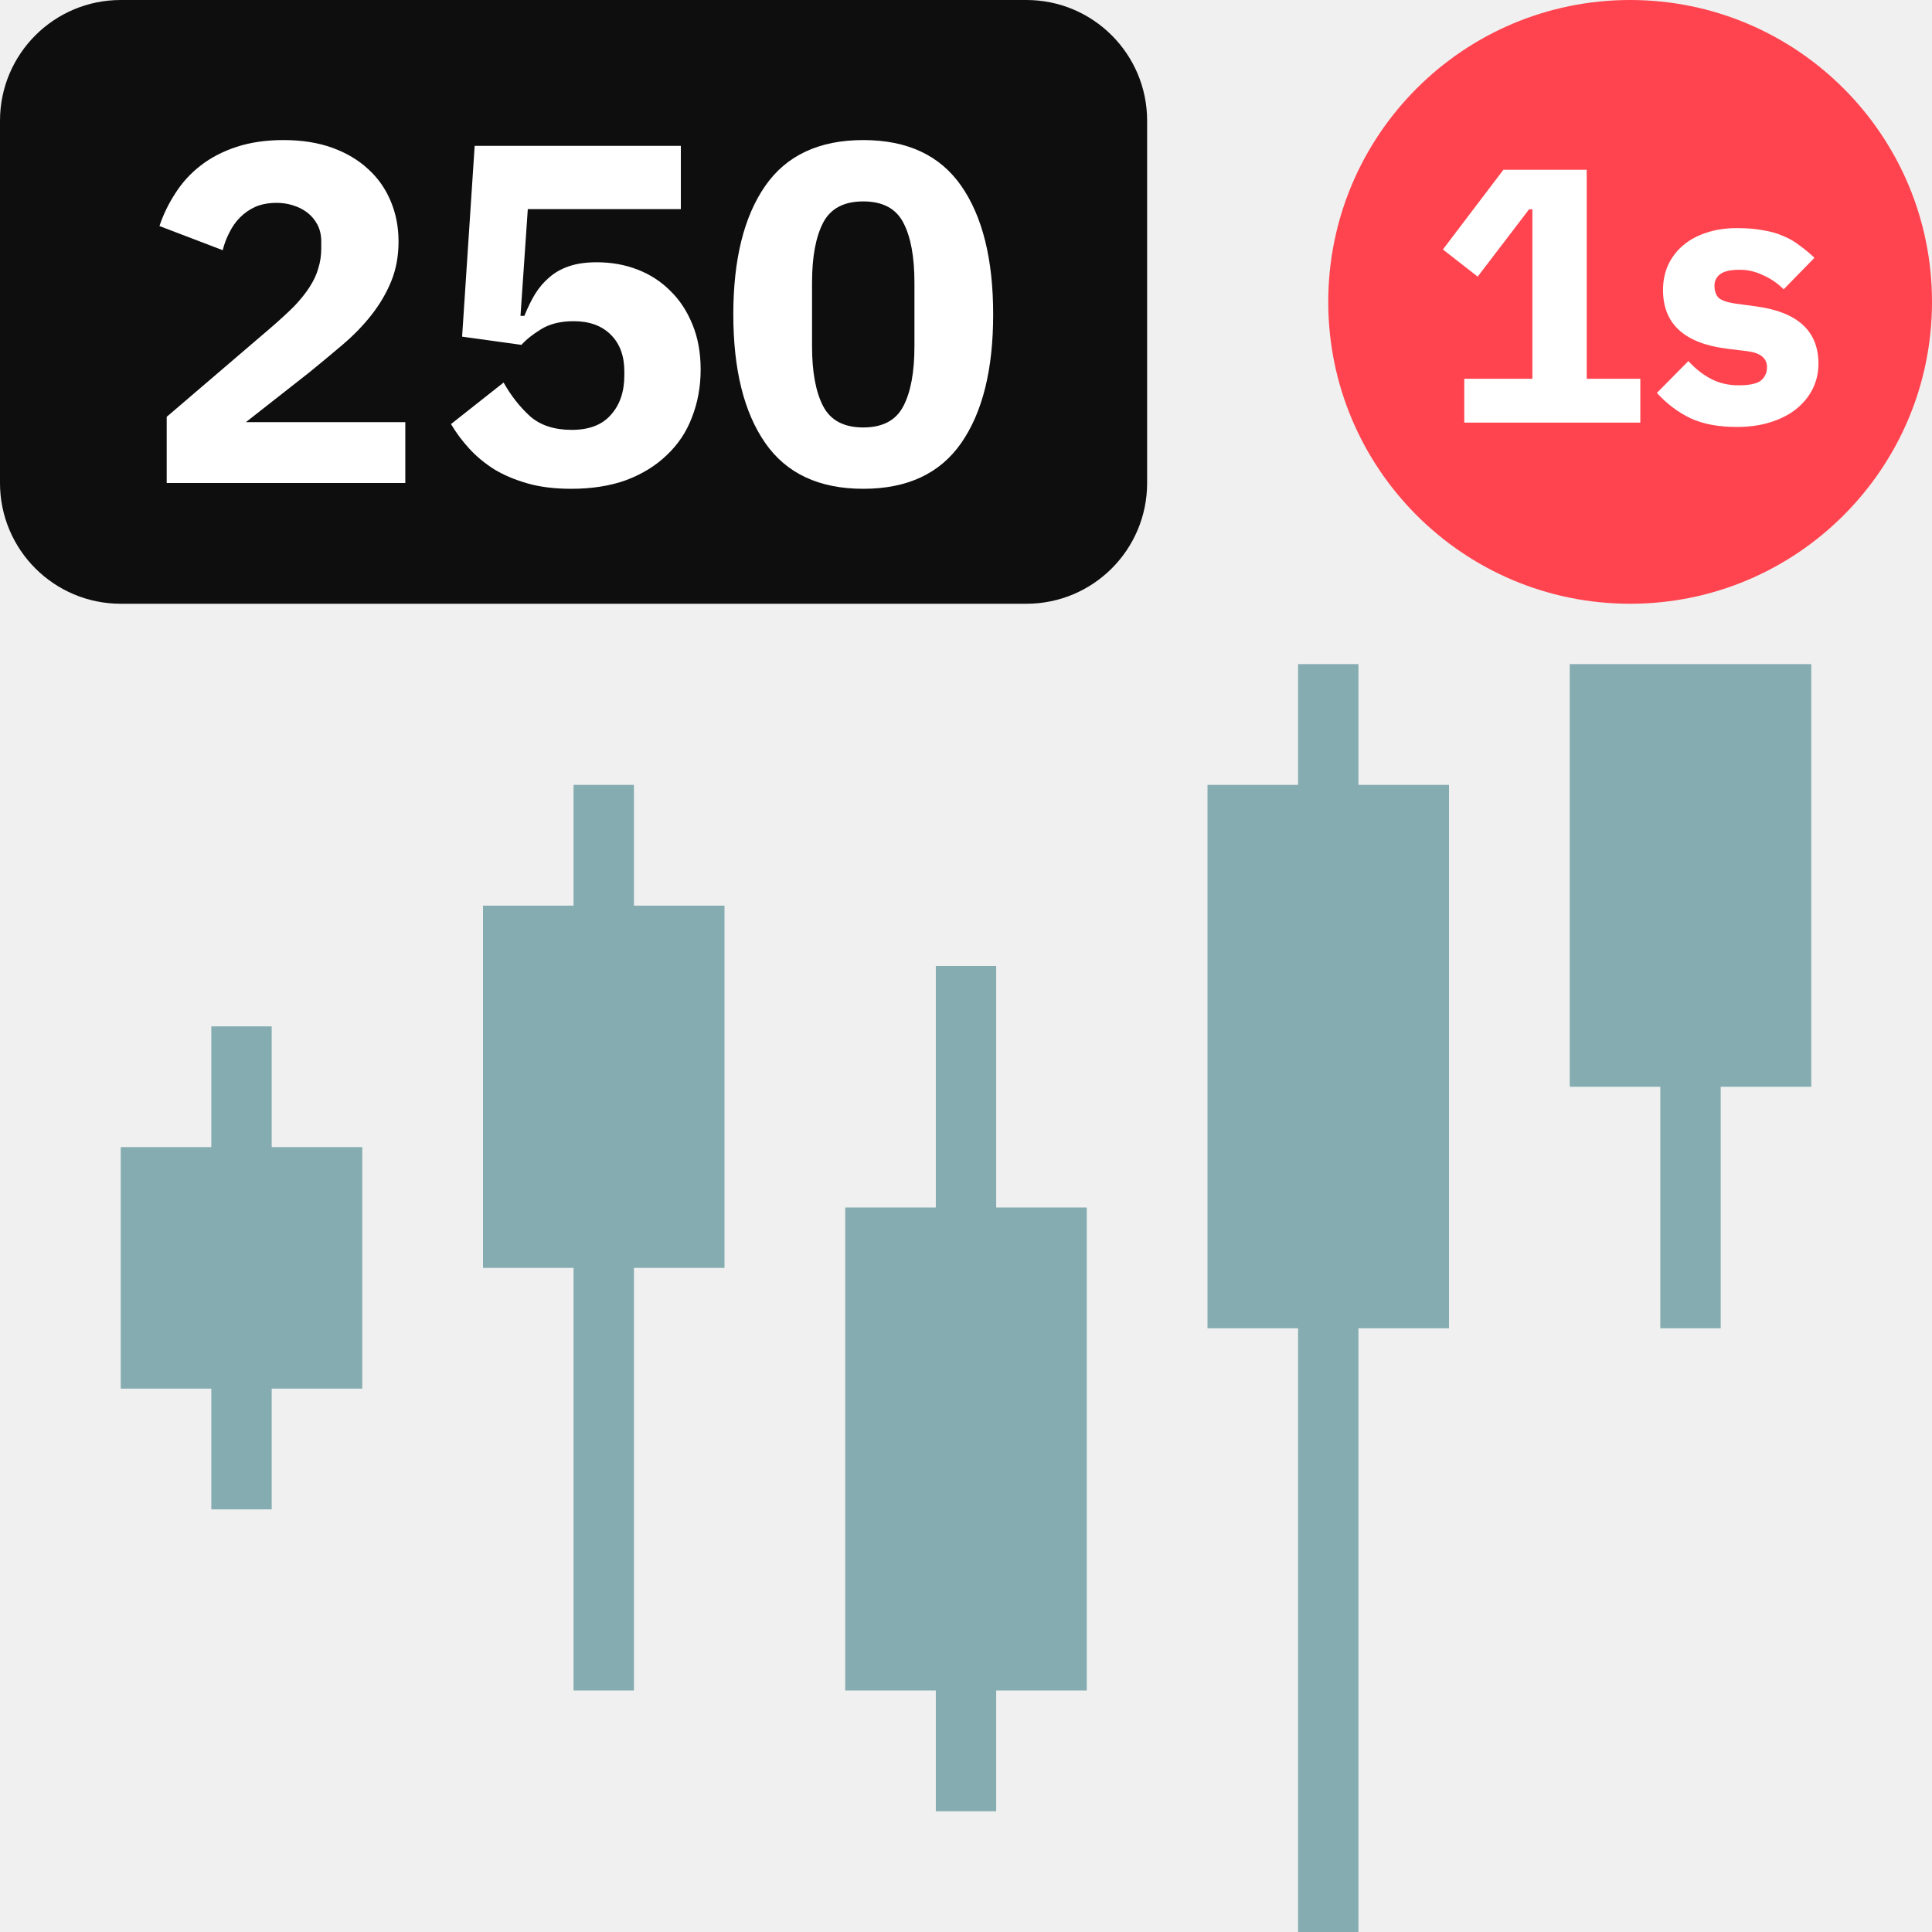
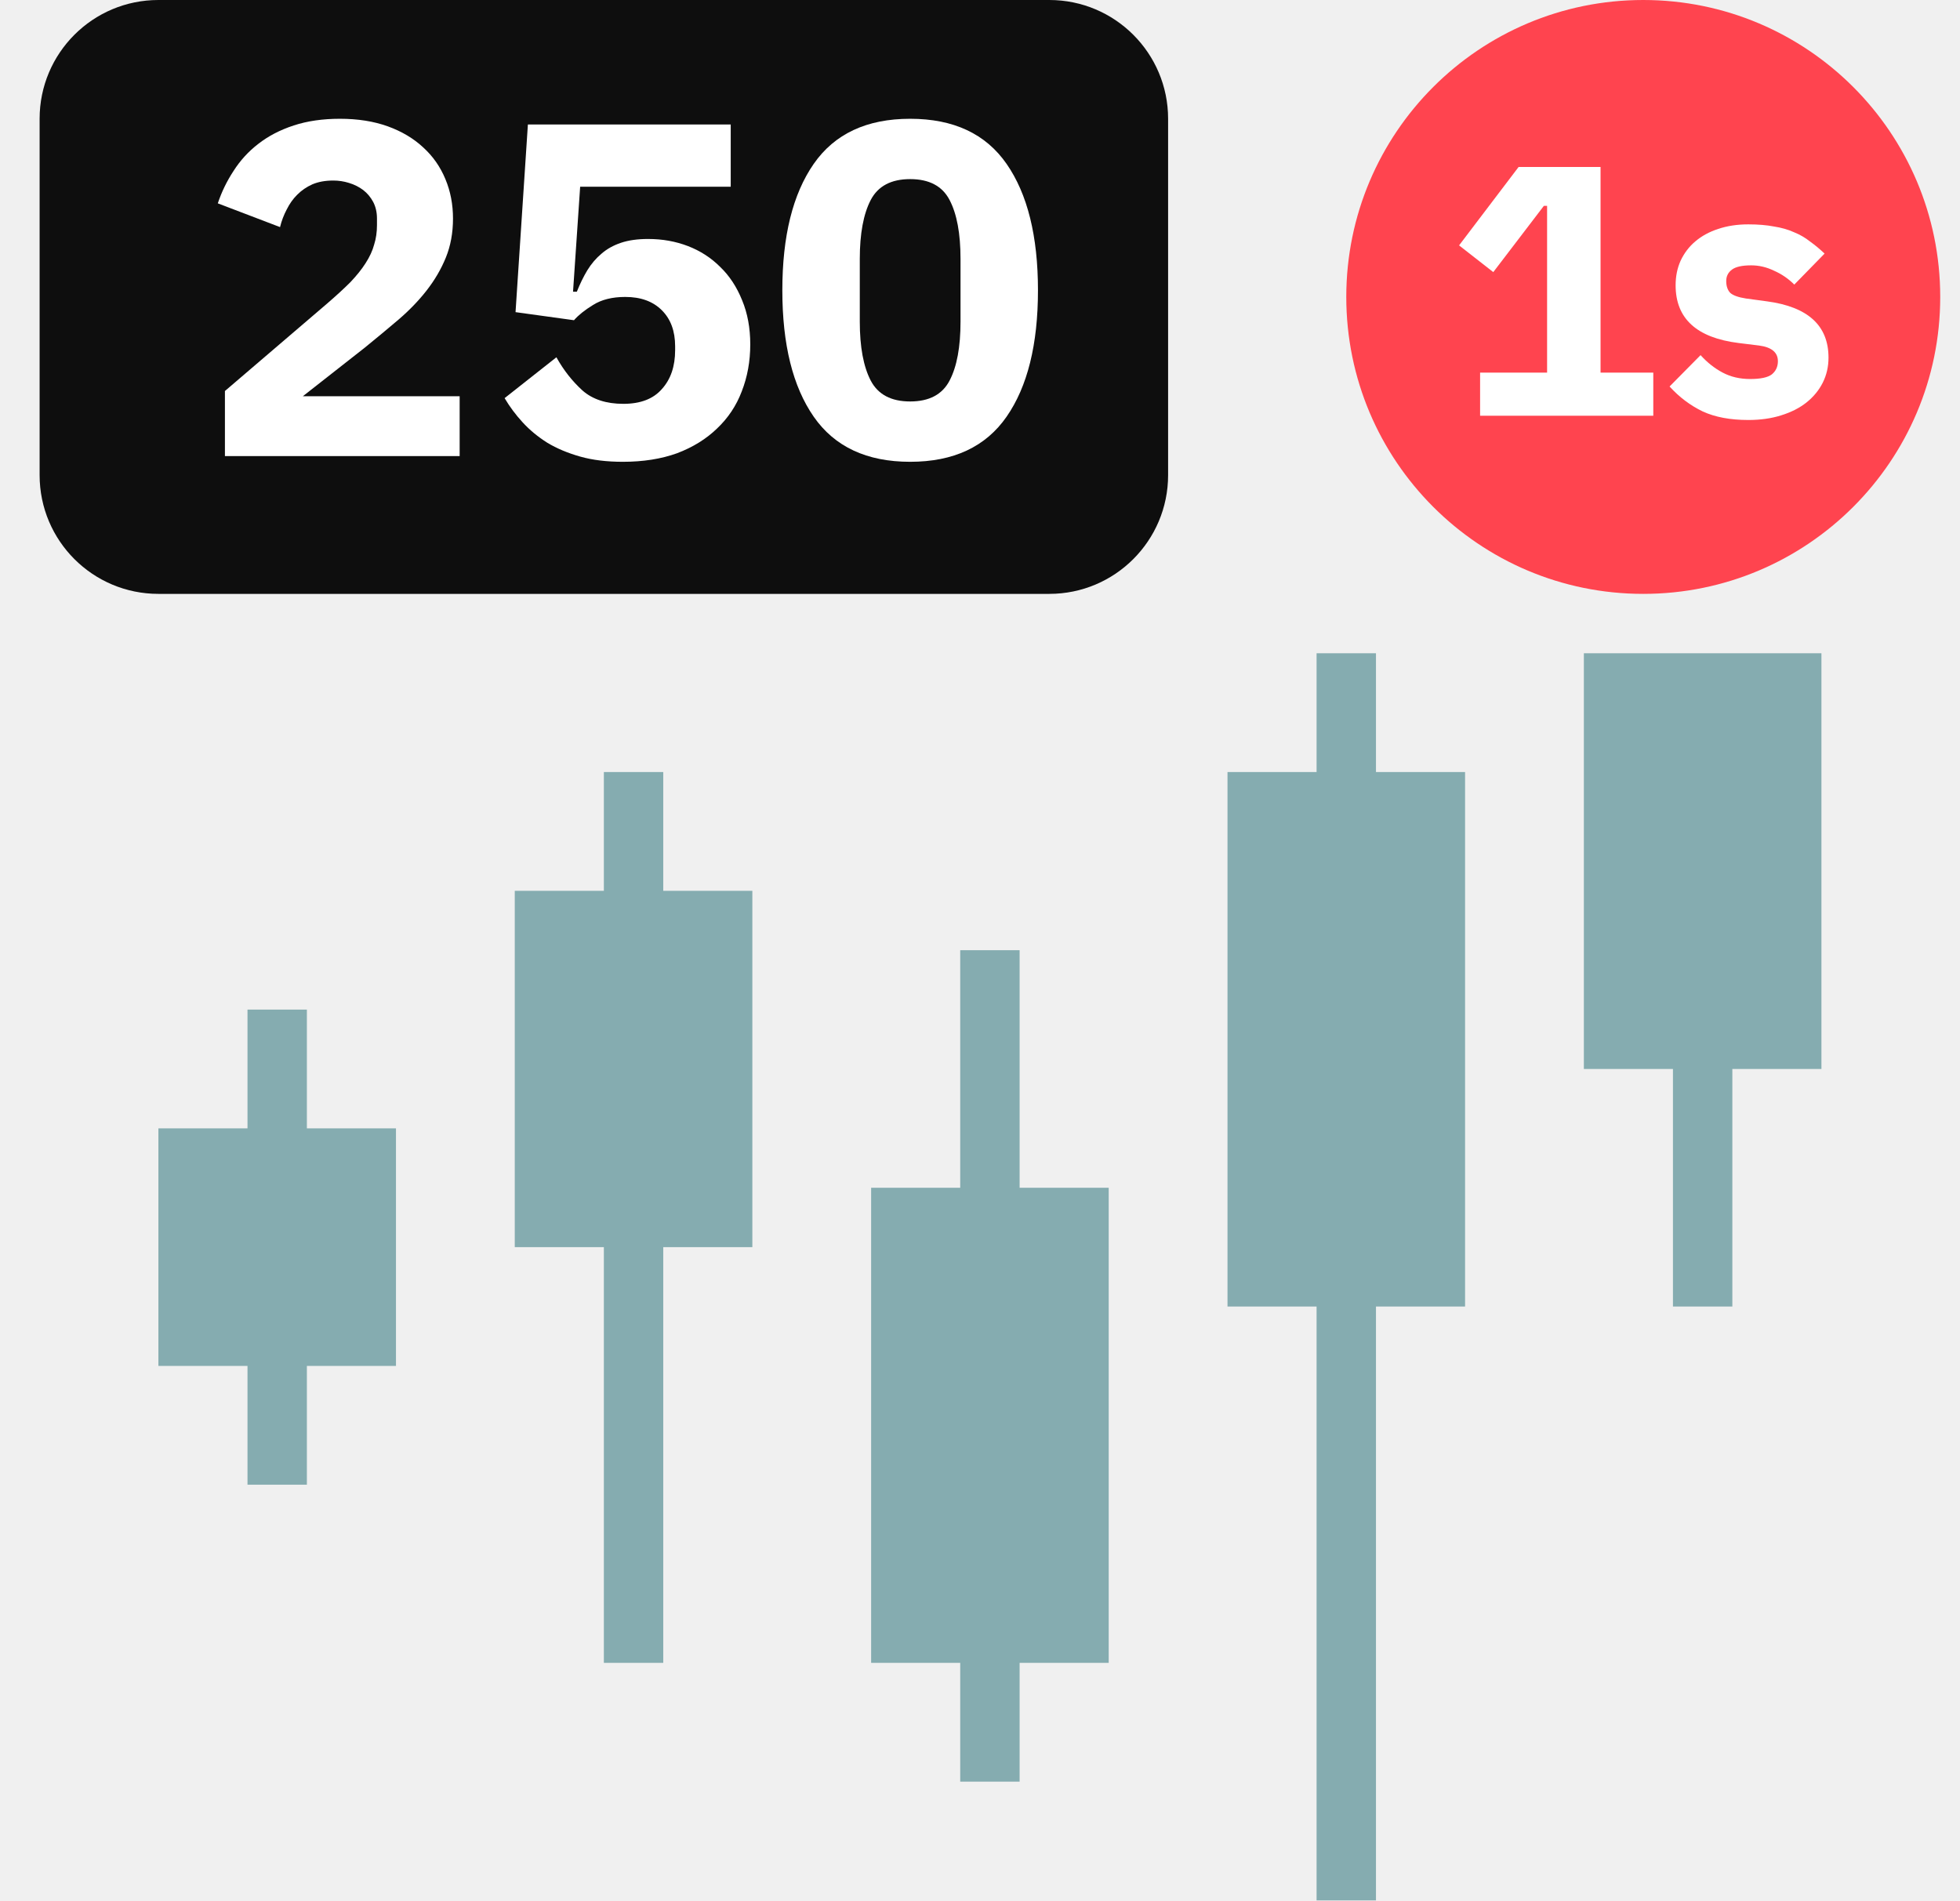
- <svg xmlns="http://www.w3.org/2000/svg" width="32" height="32" viewBox="0 0 32 32" fill="none">
-   <path d="M22.5 13H24V22H22.5V32H21.5V22H20V13H21.5V11H22.5V13Z" fill="#85ACB0" />
-   <path d="M30 11V18H28.5V22H27.5V18H26V11H30Z" fill="#85ACB0" />
-   <path d="M16.5 20V16H15.5V20H14V28H15.5V30H16.5V28H18V20H16.5Z" fill="#85ACB0" />
-   <path d="M10.5 15H12V21H10.5V28H9.5V21H8V15H9.5V13H10.5V15Z" fill="#85ACB0" />
-   <path d="M4.5 19H6V23H4.5V25H3.5V23H2V19H3.5V17H4.5V19Z" fill="#85ACB0" />
-   <path d="M22 5C22 2.239 24.239 0 27 0C29.761 0 32 2.239 32 5C32 7.761 29.761 10 27 10C24.239 10 22 7.761 22 5Z" fill="#FF444F" />
-   <path d="M24.253 7V6.274H25.381V3.466H25.327L24.475 4.582L23.899 4.132L24.901 2.812H26.281V6.274H27.169V7H24.253Z" fill="white" />
-   <path d="M28.769 7.072C28.465 7.072 28.209 7.024 28.001 6.928C27.793 6.828 27.607 6.688 27.443 6.508L27.965 5.98C28.077 6.104 28.201 6.202 28.337 6.274C28.473 6.346 28.627 6.382 28.799 6.382C28.975 6.382 29.097 6.356 29.165 6.304C29.233 6.248 29.267 6.174 29.267 6.082C29.267 5.934 29.161 5.846 28.949 5.818L28.607 5.776C27.899 5.688 27.545 5.364 27.545 4.804C27.545 4.652 27.573 4.514 27.629 4.39C27.689 4.262 27.771 4.154 27.875 4.066C27.983 3.974 28.111 3.904 28.259 3.856C28.411 3.804 28.581 3.778 28.769 3.778C28.933 3.778 29.077 3.79 29.201 3.814C29.329 3.834 29.441 3.866 29.537 3.91C29.637 3.95 29.727 4.002 29.807 4.066C29.891 4.126 29.973 4.194 30.053 4.27L29.543 4.792C29.443 4.692 29.329 4.614 29.201 4.558C29.077 4.498 28.949 4.468 28.817 4.468C28.665 4.468 28.557 4.492 28.493 4.54C28.429 4.588 28.397 4.652 28.397 4.732C28.397 4.816 28.419 4.882 28.463 4.93C28.511 4.974 28.599 5.006 28.727 5.026L29.081 5.074C29.773 5.166 30.119 5.482 30.119 6.022C30.119 6.174 30.087 6.314 30.023 6.442C29.959 6.57 29.867 6.682 29.747 6.778C29.631 6.87 29.489 6.942 29.321 6.994C29.157 7.046 28.973 7.072 28.769 7.072Z" fill="white" />
-   <path d="M0 2C0 0.895 0.895 0 2 0H17C18.105 0 19 0.895 19 2V8C19 9.105 18.105 10 17 10H2C0.895 10 0 9.105 0 8V2Z" fill="#0E0E0E" />
-   <path d="M6.713 8H2.761V6.904L4.481 5.432C4.635 5.299 4.766 5.179 4.873 5.072C4.979 4.96 5.065 4.853 5.129 4.752C5.198 4.645 5.246 4.541 5.273 4.44C5.305 4.339 5.321 4.229 5.321 4.112V4C5.321 3.893 5.299 3.8 5.257 3.72C5.214 3.64 5.158 3.573 5.089 3.52C5.019 3.467 4.939 3.427 4.849 3.4C4.763 3.373 4.675 3.36 4.585 3.36C4.451 3.36 4.334 3.381 4.233 3.424C4.137 3.467 4.051 3.525 3.977 3.6C3.907 3.669 3.849 3.752 3.801 3.848C3.753 3.939 3.715 4.037 3.689 4.144L2.641 3.744C2.705 3.552 2.793 3.371 2.905 3.2C3.017 3.024 3.155 2.872 3.321 2.744C3.491 2.611 3.691 2.507 3.921 2.432C4.15 2.357 4.409 2.32 4.697 2.32C5.001 2.32 5.27 2.363 5.505 2.448C5.739 2.533 5.937 2.651 6.097 2.8C6.262 2.949 6.387 3.128 6.473 3.336C6.558 3.539 6.601 3.76 6.601 4C6.601 4.24 6.561 4.459 6.481 4.656C6.401 4.853 6.291 5.04 6.153 5.216C6.019 5.387 5.862 5.549 5.681 5.704C5.499 5.859 5.31 6.016 5.113 6.176L4.073 6.992H6.713V8Z" fill="white" />
-   <path d="M11.277 3.464H8.742L8.621 5.232H8.685C8.739 5.099 8.797 4.979 8.861 4.872C8.931 4.76 9.011 4.667 9.101 4.592C9.192 4.512 9.302 4.451 9.43 4.408C9.557 4.365 9.71 4.344 9.886 4.344C10.126 4.344 10.35 4.384 10.557 4.464C10.765 4.544 10.947 4.661 11.101 4.816C11.256 4.965 11.379 5.152 11.47 5.376C11.56 5.595 11.605 5.843 11.605 6.12C11.605 6.403 11.557 6.667 11.461 6.912C11.371 7.152 11.232 7.36 11.046 7.536C10.864 7.712 10.64 7.851 10.373 7.952C10.107 8.048 9.803 8.096 9.461 8.096C9.19 8.096 8.95 8.067 8.742 8.008C8.534 7.949 8.35 7.872 8.19 7.776C8.03 7.675 7.891 7.56 7.774 7.432C7.656 7.304 7.555 7.168 7.47 7.024L8.341 6.336C8.464 6.555 8.611 6.741 8.781 6.896C8.952 7.045 9.181 7.12 9.47 7.12C9.758 7.12 9.973 7.037 10.117 6.872C10.267 6.707 10.341 6.488 10.341 6.216V6.152C10.341 5.896 10.267 5.693 10.117 5.544C9.968 5.395 9.763 5.32 9.502 5.32C9.283 5.32 9.101 5.365 8.957 5.456C8.819 5.541 8.712 5.627 8.637 5.712L7.654 5.576L7.862 2.416H11.277V3.464Z" fill="white" />
-   <path d="M14.298 8.096C13.568 8.096 13.026 7.843 12.674 7.336C12.322 6.829 12.146 6.12 12.146 5.208C12.146 4.296 12.322 3.587 12.674 3.08C13.026 2.573 13.568 2.32 14.298 2.32C15.029 2.32 15.57 2.573 15.922 3.08C16.274 3.587 16.45 4.296 16.45 5.208C16.45 6.12 16.274 6.829 15.922 7.336C15.57 7.843 15.029 8.096 14.298 8.096ZM14.298 7.08C14.618 7.08 14.84 6.963 14.962 6.728C15.085 6.493 15.146 6.163 15.146 5.736V4.68C15.146 4.253 15.085 3.923 14.962 3.688C14.84 3.453 14.618 3.336 14.298 3.336C13.978 3.336 13.757 3.453 13.634 3.688C13.512 3.923 13.45 4.253 13.45 4.68V5.736C13.45 6.163 13.512 6.493 13.634 6.728C13.757 6.963 13.978 7.08 14.298 7.08Z" fill="white" />
+ <svg xmlns="http://www.w3.org/2000/svg" width="33" height="32" viewBox="0 0 33 32" fill="none">
+   <path d="M23.167 13H24.667V22H23.167V32H22.167V22H20.667V13H22.167V11H23.167V13Z" fill="#85ACB0" />
+   <path d="M30.667 11V18H29.167V22H28.167V18H26.667V11H30.667Z" fill="#85ACB0" />
+   <path d="M17.167 20V16H16.167V20H14.667V28H16.167V30H17.167V28H18.667V20H17.167Z" fill="#85ACB0" />
+   <path d="M11.167 15H12.667V21H11.167V28H10.167V21H8.667V15H10.167V13H11.167V15Z" fill="#85ACB0" />
+   <path d="M5.167 19H6.667V23H5.167V25H4.167V23H2.667V19H4.167V17H5.167V19Z" fill="#85ACB0" />
+   <path d="M22.667 5C22.667 2.239 24.905 0 27.667 0C30.428 0 32.667 2.239 32.667 5C32.667 7.761 30.428 10 27.667 10C24.905 10 22.667 7.761 22.667 5Z" fill="#FF444F" />
+   <path d="M24.92 7V6.274H26.048V3.466H25.994L25.142 4.582L24.566 4.132L25.568 2.812H26.948V6.274H27.836V7H24.92Z" fill="white" />
+   <path d="M29.436 7.072C29.132 7.072 28.876 7.024 28.668 6.928C28.46 6.828 28.274 6.688 28.11 6.508L28.632 5.98C28.744 6.104 28.868 6.202 29.004 6.274C29.14 6.346 29.294 6.382 29.466 6.382C29.642 6.382 29.764 6.356 29.832 6.304C29.9 6.248 29.934 6.174 29.934 6.082C29.934 5.934 29.828 5.846 29.616 5.818L29.274 5.776C28.566 5.688 28.212 5.364 28.212 4.804C28.212 4.652 28.24 4.514 28.296 4.39C28.356 4.262 28.438 4.154 28.542 4.066C28.65 3.974 28.778 3.904 28.926 3.856C29.078 3.804 29.248 3.778 29.436 3.778C29.6 3.778 29.744 3.79 29.868 3.814C29.996 3.834 30.108 3.866 30.204 3.91C30.304 3.95 30.394 4.002 30.474 4.066C30.558 4.126 30.64 4.194 30.72 4.27L30.21 4.792C30.11 4.692 29.996 4.614 29.868 4.558C29.744 4.498 29.616 4.468 29.484 4.468C29.332 4.468 29.224 4.492 29.16 4.54C29.096 4.588 29.064 4.652 29.064 4.732C29.064 4.816 29.086 4.882 29.13 4.93C29.178 4.974 29.266 5.006 29.394 5.026L29.748 5.074C30.44 5.166 30.786 5.482 30.786 6.022C30.786 6.174 30.754 6.314 30.69 6.442C30.626 6.57 30.534 6.682 30.414 6.778C30.298 6.87 30.156 6.942 29.988 6.994C29.824 7.046 29.64 7.072 29.436 7.072Z" fill="white" />
+   <path d="M0.667 2C0.667 0.895 1.562 0 2.667 0H17.667C18.771 0 19.667 0.895 19.667 2V8C19.667 9.105 18.771 10 17.667 10H2.667C1.562 10 0.667 9.105 0.667 8V2Z" fill="#0E0E0E" />
+   <path d="M7.739 7.68H3.787V6.584L5.507 5.112C5.661 4.979 5.792 4.859 5.899 4.752C6.005 4.64 6.091 4.533 6.155 4.432C6.224 4.325 6.272 4.221 6.299 4.12C6.331 4.019 6.347 3.909 6.347 3.792V3.68C6.347 3.573 6.325 3.48 6.283 3.4C6.24 3.32 6.184 3.253 6.115 3.2C6.045 3.147 5.965 3.107 5.875 3.08C5.789 3.053 5.701 3.04 5.611 3.04C5.477 3.04 5.36 3.061 5.259 3.104C5.163 3.147 5.077 3.205 5.003 3.28C4.933 3.349 4.875 3.432 4.827 3.528C4.779 3.619 4.741 3.717 4.715 3.824L3.667 3.424C3.731 3.232 3.819 3.051 3.931 2.88C4.043 2.704 4.181 2.552 4.347 2.424C4.517 2.291 4.717 2.187 4.947 2.112C5.176 2.037 5.435 2 5.723 2C6.027 2 6.296 2.043 6.531 2.128C6.765 2.213 6.963 2.331 7.123 2.48C7.288 2.629 7.413 2.808 7.499 3.016C7.584 3.219 7.627 3.44 7.627 3.68C7.627 3.92 7.587 4.139 7.507 4.336C7.427 4.533 7.317 4.72 7.179 4.896C7.045 5.067 6.888 5.229 6.707 5.384C6.525 5.539 6.336 5.696 6.139 5.856L5.099 6.672H7.739V7.68Z" fill="white" />
+   <path d="M12.303 3.144H9.768L9.648 4.912H9.712C9.765 4.779 9.824 4.659 9.888 4.552C9.957 4.44 10.037 4.347 10.127 4.272C10.218 4.192 10.328 4.131 10.456 4.088C10.584 4.045 10.736 4.024 10.912 4.024C11.152 4.024 11.376 4.064 11.584 4.144C11.791 4.224 11.973 4.341 12.127 4.496C12.282 4.645 12.405 4.832 12.495 5.056C12.586 5.275 12.632 5.523 12.632 5.8C12.632 6.083 12.584 6.347 12.488 6.592C12.397 6.832 12.258 7.04 12.072 7.216C11.89 7.392 11.666 7.531 11.399 7.632C11.133 7.728 10.829 7.776 10.488 7.776C10.216 7.776 9.976 7.747 9.768 7.688C9.56 7.629 9.376 7.552 9.216 7.456C9.056 7.355 8.917 7.24 8.8 7.112C8.682 6.984 8.581 6.848 8.496 6.704L9.368 6.016C9.49 6.235 9.637 6.421 9.808 6.576C9.978 6.725 10.207 6.8 10.495 6.8C10.784 6.8 10.999 6.717 11.143 6.552C11.293 6.387 11.367 6.168 11.367 5.896V5.832C11.367 5.576 11.293 5.373 11.143 5.224C10.994 5.075 10.789 5 10.527 5C10.309 5 10.127 5.045 9.984 5.136C9.845 5.221 9.738 5.307 9.664 5.392L8.68 5.256L8.888 2.096H12.303V3.144Z" fill="white" />
+   <path d="M15.324 7.776C14.594 7.776 14.052 7.523 13.7 7.016C13.348 6.509 13.172 5.8 13.172 4.888C13.172 3.976 13.348 3.267 13.7 2.76C14.052 2.253 14.594 2 15.324 2C16.055 2 16.596 2.253 16.948 2.76C17.3 3.267 17.476 3.976 17.476 4.888C17.476 5.8 17.3 6.509 16.948 7.016C16.596 7.523 16.055 7.776 15.324 7.776ZM15.324 6.76C15.644 6.76 15.866 6.643 15.988 6.408C16.111 6.173 16.172 5.843 16.172 5.416V4.36C16.172 3.933 16.111 3.603 15.988 3.368C15.866 3.133 15.644 3.016 15.324 3.016C15.004 3.016 14.783 3.133 14.66 3.368C14.538 3.603 14.476 3.933 14.476 4.36V5.416C14.476 5.843 14.538 6.173 14.66 6.408C14.783 6.643 15.004 6.76 15.324 6.76Z" fill="white" />
</svg>
